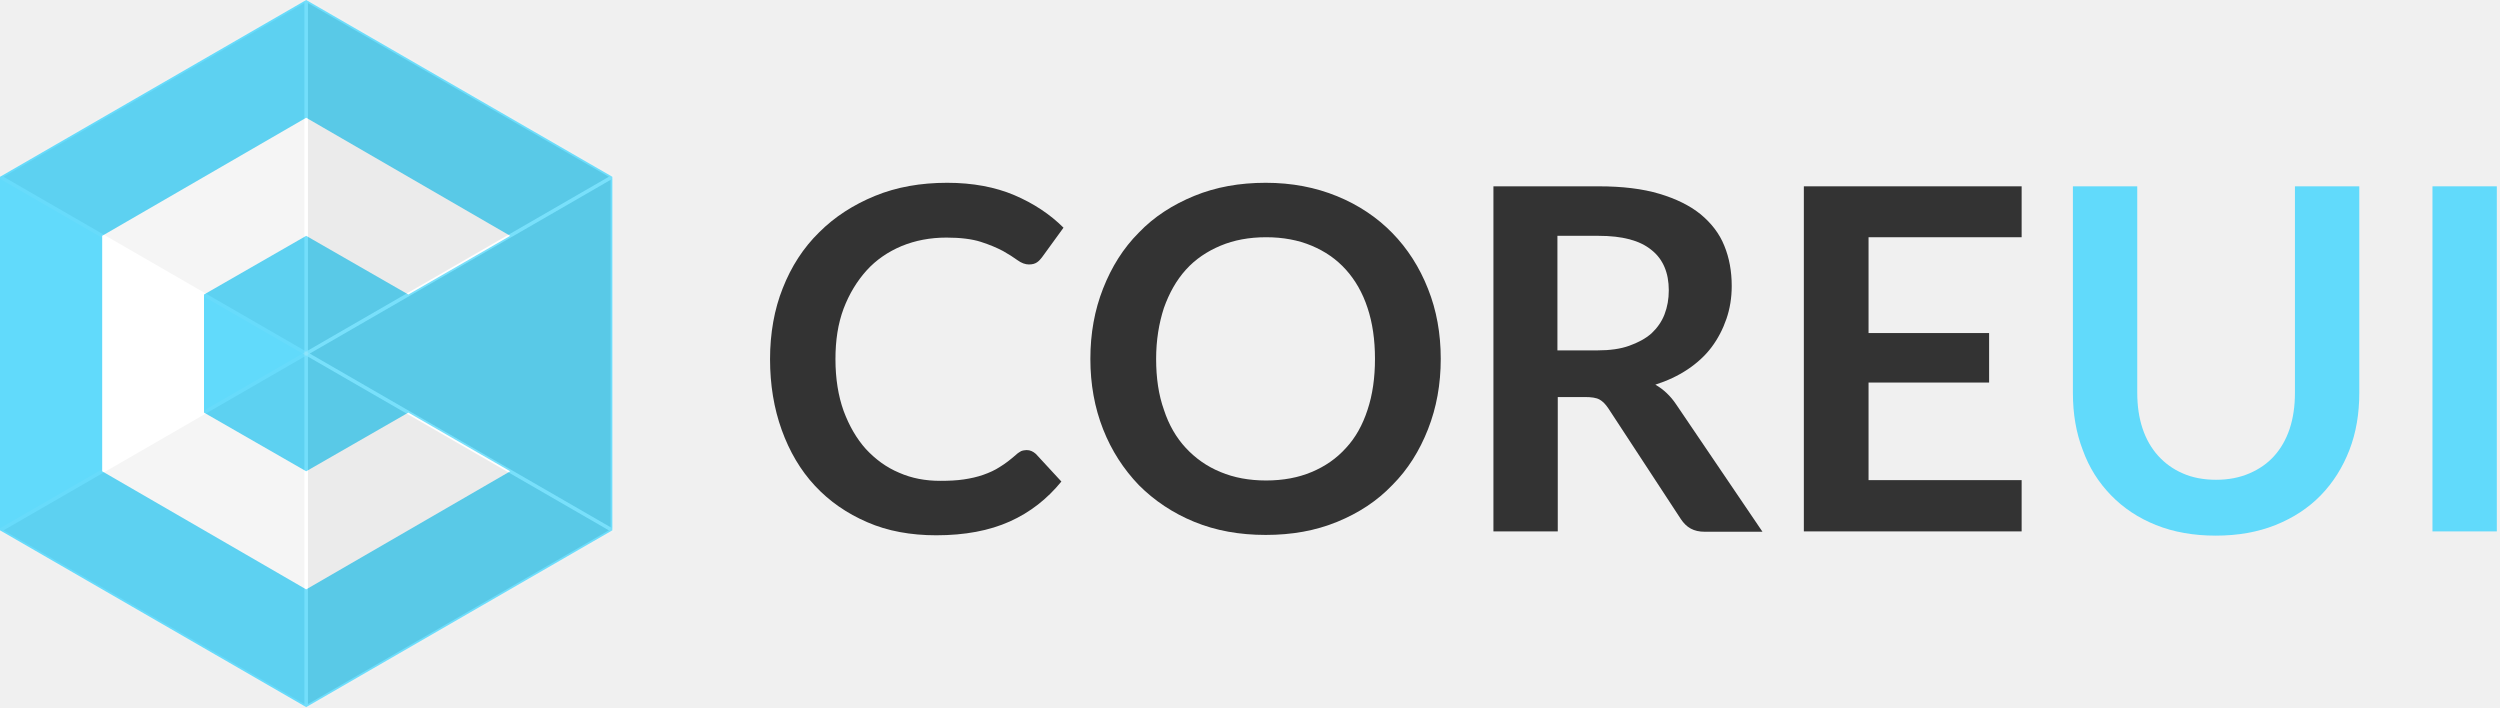
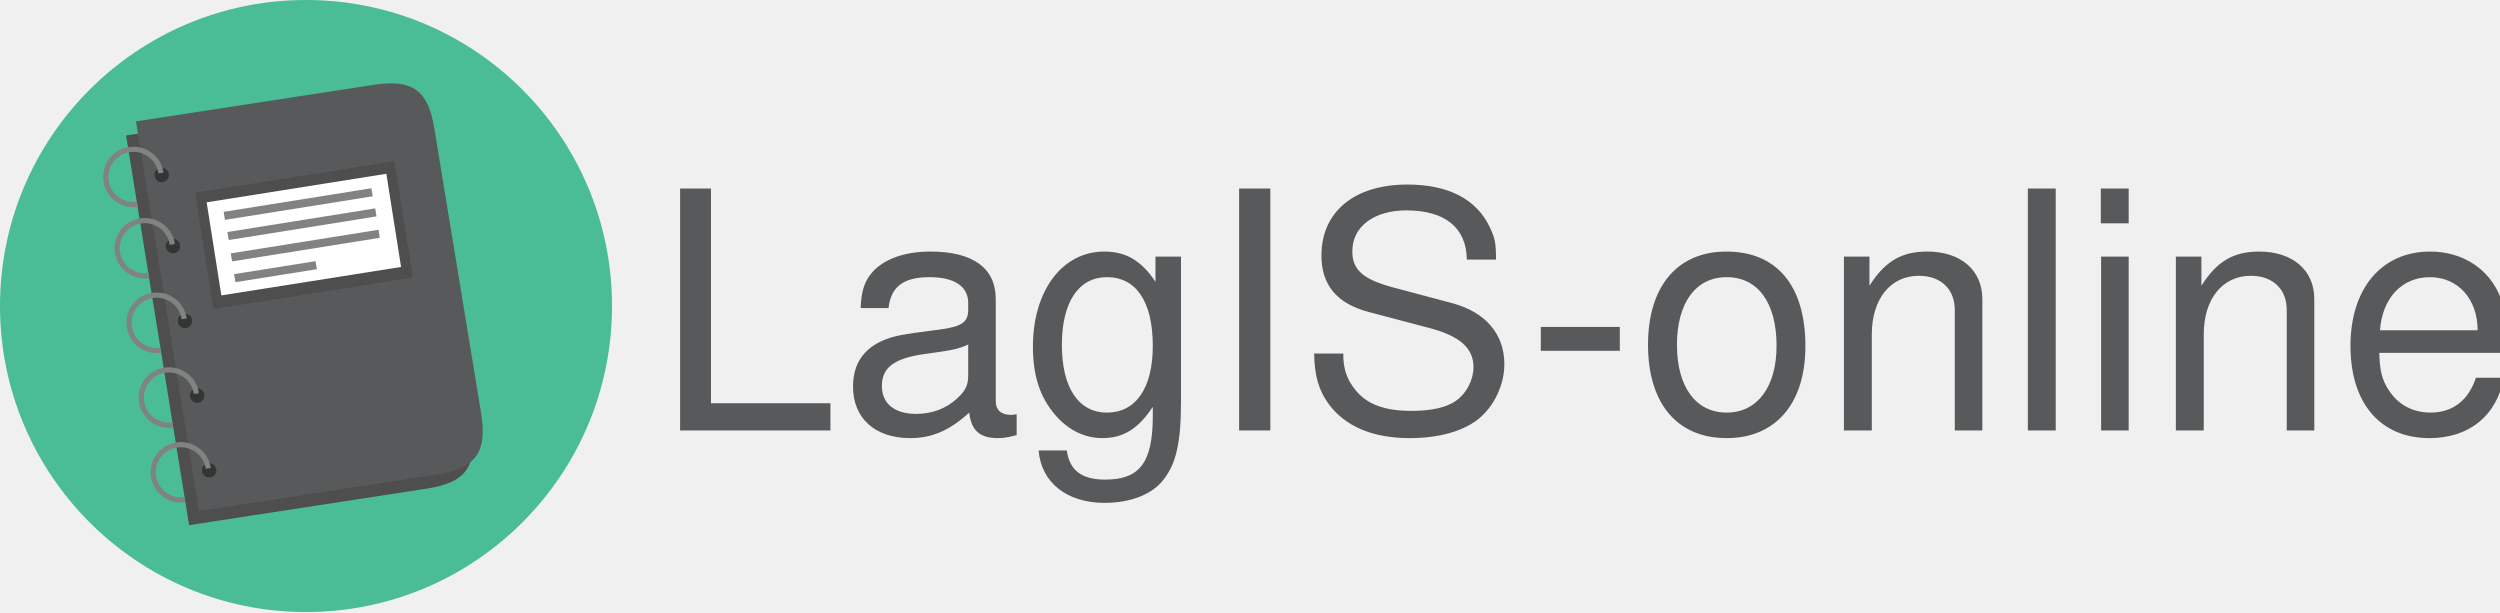
- <svg xmlns="http://www.w3.org/2000/svg" version="1.1" id="Warstwa_1" x="0px" y="0px" width="707.1px" height="200px" viewBox="0 0 707.1 200" enable-background="new 0 0 707.1 200" xml:space="preserve">
-   <polygon fill="#61DAFB" points="0,150 0,50 86.6,0 173.2,50 173.2,150 86.6,200 " />
-   <polygon fill="#FFFFFF" points="86.6,133.3 57.7,116.7 57.7,83.3 86.6,66.7 115.5,83.3 144.3,66.7 86.6,33.3 28.9,66.7 28.9,133.3   86.6,166.7 144.3,133.3 115.5,116.7 " />
-   <polygon opacity="0.04" stroke="#FFFFFF" stroke-miterlimit="10" enable-background="new    " points="0,50 86.6,100 86.6,0 " />
-   <polygon opacity="0.04" stroke="#FFFFFF" stroke-miterlimit="10" enable-background="new    " points="0,150 86.6,200 86.6,100 " />
-   <polygon opacity="0.08" stroke="#FFFFFF" stroke-miterlimit="10" enable-background="new    " points="86.6,100 173.2,150 173.2,50   " />
-   <polygon fill-opacity="0" points="86.6,100 0,50 0,150 " />
-   <polygon opacity="0.08" stroke="#FFFFFF" stroke-miterlimit="10" enable-background="new    " points="173.2,150 86.6,100 86.6,200   " />
-   <polygon opacity="0.08" stroke="#FFFFFF" stroke-miterlimit="10" enable-background="new    " points="173.2,50 86.6,0 86.6,100 " />
-   <g>
-     <path fill="#333333" d="M290.4,127.3c1,0,1.8,0.4,2.6,1.1l7.2,7.8c-4,4.9-8.8,8.7-14.6,11.3c-5.8,2.6-12.7,3.9-20.8,3.9   c-7.2,0-13.8-1.2-19.5-3.7c-5.8-2.5-10.7-5.9-14.8-10.3c-4.1-4.4-7.2-9.7-9.4-15.8c-2.2-6.1-3.3-12.8-3.3-20   c0-7.3,1.2-14.1,3.6-20.1c2.4-6.1,5.8-11.4,10.3-15.8c4.4-4.4,9.7-7.8,15.8-10.3s12.9-3.7,20.4-3.7c7.2,0,13.6,1.2,19,3.5   s10.1,5.4,13.9,9.2l-6.1,8.4c-0.4,0.5-0.8,1-1.4,1.4s-1.3,0.6-2.3,0.6s-2.1-0.4-3.2-1.2s-2.5-1.7-4.1-2.6c-1.7-0.9-3.8-1.8-6.3-2.6   c-2.5-0.8-5.8-1.2-9.7-1.2c-4.6,0-8.8,0.8-12.7,2.4c-3.8,1.6-7.2,3.9-9.9,6.9s-4.9,6.6-6.5,10.8c-1.6,4.3-2.3,9-2.3,14.3   c0,5.5,0.8,10.4,2.3,14.6c1.6,4.3,3.7,7.9,6.3,10.8c2.7,2.9,5.8,5.2,9.4,6.7c3.6,1.6,7.5,2.3,11.6,2.3c2.5,0,4.7-0.1,6.7-0.4   c2-0.3,3.8-0.7,5.5-1.3s3.3-1.3,4.8-2.3c1.5-0.9,3-2.1,4.5-3.4c0.4-0.4,0.9-0.7,1.4-1C289.3,127.4,289.9,127.3,290.4,127.3z" />
-     <path fill="#333333" d="M407.5,101.5c0,7.2-1.2,13.8-3.6,19.9s-5.7,11.4-10.1,15.8c-4.3,4.5-9.5,7.9-15.6,10.4s-12.8,3.7-20.2,3.7   c-7.4,0-14.1-1.2-20.2-3.7s-11.3-6-15.7-10.4c-4.3-4.5-7.7-9.7-10.1-15.8c-2.4-6.1-3.6-12.7-3.6-19.9c0-7.2,1.2-13.8,3.6-19.9   s5.7-11.4,10.1-15.8c4.3-4.5,9.6-7.9,15.7-10.4s12.8-3.7,20.2-3.7c7.4,0,14.1,1.3,20.2,3.8s11.3,6,15.6,10.4   c4.3,4.4,7.7,9.7,10.1,15.8C406.3,87.7,407.5,94.3,407.5,101.5z M388.9,101.5c0-5.4-0.7-10.2-2.1-14.4c-1.4-4.3-3.5-7.9-6.1-10.8   c-2.7-3-5.9-5.2-9.7-6.8c-3.8-1.6-8.1-2.4-12.9-2.4s-9.1,0.8-12.9,2.4s-7.1,3.8-9.8,6.8c-2.7,3-4.7,6.6-6.2,10.8   c-1.4,4.3-2.2,9.1-2.2,14.4c0,5.4,0.7,10.2,2.2,14.4c1.4,4.3,3.5,7.9,6.2,10.8s5.9,5.2,9.8,6.8c3.8,1.6,8.1,2.4,12.9,2.4   s9.1-0.8,12.9-2.4c3.8-1.6,7-3.8,9.7-6.8c2.7-2.9,4.7-6.5,6.1-10.8C388.2,111.7,388.9,106.9,388.9,101.5z" />
-     <path fill="#333333" d="M440.6,112.2v38.1h-18.2V52.7h29.8c6.7,0,12.4,0.7,17.1,2.1c4.7,1.4,8.6,3.3,11.7,5.8   c3,2.5,5.3,5.4,6.7,8.9c1.4,3.4,2.1,7.2,2.1,11.4c0,3.3-0.5,6.4-1.5,9.3s-2.4,5.6-4.2,8c-1.8,2.4-4.1,4.5-6.8,6.3   c-2.7,1.8-5.7,3.2-9.1,4.3c2.3,1.3,4.3,3.2,5.9,5.6l24.4,36h-16.3c-1.6,0-2.9-0.3-4-0.9c-1.1-0.6-2-1.5-2.8-2.7l-20.5-31.3   c-0.8-1.2-1.6-2-2.5-2.5s-2.3-0.7-4.1-0.7h-7.7V112.2z M440.6,99.1h11.3c3.4,0,6.4-0.4,8.9-1.3s4.6-2,6.3-3.5   c1.6-1.5,2.9-3.3,3.7-5.4c0.8-2.1,1.2-4.3,1.2-6.8c0-4.9-1.6-8.8-4.9-11.4c-3.3-2.7-8.2-4-15-4h-11.6v32.4H440.6z" />
-     <path fill="#333333" d="M571.8,52.7v14.4h-43.3v27.1h34.1v14h-34.1v27.6h43.3v14.5h-61.6V52.7H571.8z" />
-     <path fill="#61DAFB" d="M626.8,135.7c3.5,0,6.6-0.6,9.4-1.8c2.8-1.2,5.1-2.8,7-4.9c1.9-2.1,3.4-4.7,4.4-7.7s1.5-6.4,1.5-10.1V52.7   h18.2v58.5c0,5.8-0.9,11.2-2.8,16.1c-1.9,4.9-4.6,9.2-8.1,12.8c-3.5,3.6-7.8,6.4-12.8,8.4s-10.6,3-16.9,3s-11.9-1-16.9-3   s-9.2-4.8-12.7-8.4c-3.5-3.6-6.2-7.8-8-12.8c-1.9-4.9-2.8-10.3-2.8-16.1V52.7h18.2v58.4c0,3.7,0.5,7.1,1.5,10.1s2.5,5.6,4.4,7.7   s4.2,3.8,7,5C620.1,135.1,623.3,135.7,626.8,135.7z" />
-     <path fill="#61DAFB" d="M706.2,150.3H688V52.7h18.2V150.3z" />
+ <svg xmlns="http://www.w3.org/2000/svg" width="482px" height="118px" viewBox="0 0 482 118" version="1.1">
+   <g id="Page-1" stroke="none" stroke-width="1" fill="none" fill-rule="evenodd">
+     <g id="textbook" transform="translate(-2, -2)">
+       <path d="M2,61 C2,28.42 28.42,2 61,2 C93.58,2 120,28.42 120,61 C120,93.58 93.58,120 61,120 C28.42,120 2,93.58 2,61 Z" id="Path" fill="#4ABC96" fill-rule="nonzero" />
+       <g id="Group">
+         <path d="M92.882,84.566 C94.026,91.977 91.762,95.05 84.352,96.194 L38.459,103.247 L26.306,28.117 L72.223,21.064 C79.634,19.92 82.707,22.184 83.851,29.595 L92.882,84.566 Z" id="Path" fill="#4E4E4E" fill-rule="nonzero" />
+         <path d="M94.788,81.85 C95.932,89.26 93.668,92.334 86.258,93.478 L40.365,100.531 L28.212,25.401 L74.129,18.348 C81.54,17.204 84.614,19.468 85.757,26.878 L94.788,81.85 Z" id="Path" fill="#58595A" fill-rule="nonzero" />
+         <g />
+         <g transform="translate(22.16016, 30.73828)" id="Path">
+           <path d="M12.391,4.766 C12.51,5.528 12.009,6.243 11.247,6.362 C10.484,6.481 9.77,5.981 9.65,5.218 C9.531,4.456 10.032,3.741 10.794,3.622 C11.557,3.503 12.271,4.003 12.391,4.766 Z" fill="#333535" fill-rule="nonzero" />
+           <path d="M6.314,10.651 C3.384,11.056 0.691,9.031 0.286,6.124 C-0.119,3.193 1.906,0.5 4.837,0.095 C7.768,-0.31 10.461,1.716 10.866,4.623" stroke="#818282" />
+         </g>
+         <g transform="translate(24.54297, 44.32031)" id="Path">
+           <path d="M12.176,4.909 C12.295,5.671 11.795,6.386 11.032,6.505 C10.27,6.624 9.555,6.124 9.436,5.361 C9.317,4.599 9.817,3.884 10.58,3.765 C11.342,3.646 12.057,4.17 12.176,4.909 Z" fill="#333535" fill-rule="nonzero" />
+           <path d="M6.124,10.818 C3.193,11.223 0.5,9.198 0.095,6.291 C-0.31,3.36 1.716,0.667 4.646,0.262 C7.577,-0.143 10.27,1.882 10.675,4.813" stroke="#818282" />
+         </g>
+         <g transform="translate(26.6875, 58.85547)" id="Path">
+           <path d="M12.343,4.789 C12.462,5.552 11.962,6.267 11.199,6.386 C10.437,6.505 9.722,6.005 9.603,5.242 C9.484,4.48 9.984,3.765 10.746,3.646 C11.509,3.527 12.224,4.027 12.343,4.789 Z" fill="#333535" fill-rule="nonzero" />
+           <path d="M6.267,10.675 C3.336,11.08 0.643,9.055 0.238,6.124 C-0.167,3.193 1.859,0.5 4.789,0.095 C7.72,-0.31 10.413,1.716 10.818,4.623" stroke="#818282" />
+         </g>
+         <g transform="translate(29.07031, 73.15234)" id="Path">
+           <path d="M12.319,4.885 C12.438,5.647 11.938,6.362 11.175,6.481 C10.413,6.6 9.698,6.1 9.579,5.338 C9.46,4.575 9.96,3.86 10.723,3.741 C11.485,3.622 12.2,4.122 12.319,4.885 Z" fill="#333535" fill-rule="nonzero" />
+           <path d="M6.243,10.794 C3.312,11.199 0.62,9.174 0.214,6.243 C-0.191,3.312 1.835,0.62 4.766,0.214 C7.696,-0.191 10.389,1.835 10.794,4.742" stroke="#818282" />
+         </g>
+         <g transform="translate(31.45312, 87.6875)" id="Path">
+           <path d="M12.248,4.766 C12.367,5.528 11.866,6.243 11.104,6.362 C10.341,6.481 9.627,5.981 9.507,5.218 C9.388,4.456 9.889,3.741 10.651,3.622 C11.39,3.503 12.105,4.003 12.248,4.766 Z" fill="#333535" fill-rule="nonzero" />
+           <path d="M6.171,10.651 C3.241,11.056 0.548,9.031 0.143,6.124 C-0.262,3.193 1.763,0.5 4.67,0.095 C7.601,-0.31 10.294,1.716 10.699,4.623" stroke="#818282" />
+         </g>
+         <polygon id="Rectangle" fill="#4E4E4E" fill-rule="nonzero" transform="translate(60.60624, 47.33176) rotate(-8.992286) translate(-60.60624, -47.33176) " points="41.151 35.978 80.062 35.978 80.062 58.686 41.151 58.686" />
+         <polygon id="Path" fill="#FFFFFF" fill-rule="nonzero" points="79.324 53.47 44.678 58.951 41.842 41.008 76.488 35.504" />
+         <g transform="translate(45.03516, 38.125)" fill="#818282" fill-rule="nonzero" id="Path">
+           <polygon points="28.832 1.716 0.334 6.267 0.095 4.718 28.57 0.167" />
+           <polygon points="29.547 5.6 1.072 10.151 0.81 8.602 29.309 4.051" />
+           <polygon points="30.19 9.722 1.716 14.273 1.454 12.724 29.952 8.173" />
+           <polygon points="18.062 15.774 2.359 18.276 2.097 16.727 17.8 14.225" />
+         </g>
+       </g>
+     </g>
+     <text id="LagIS-online" font-family="Helvetica" font-size="64" font-weight="normal" fill="#58595A">
+       <tspan x="126" y="83">LagIS-online</tspan>
+     </text>
  </g>
</svg>
